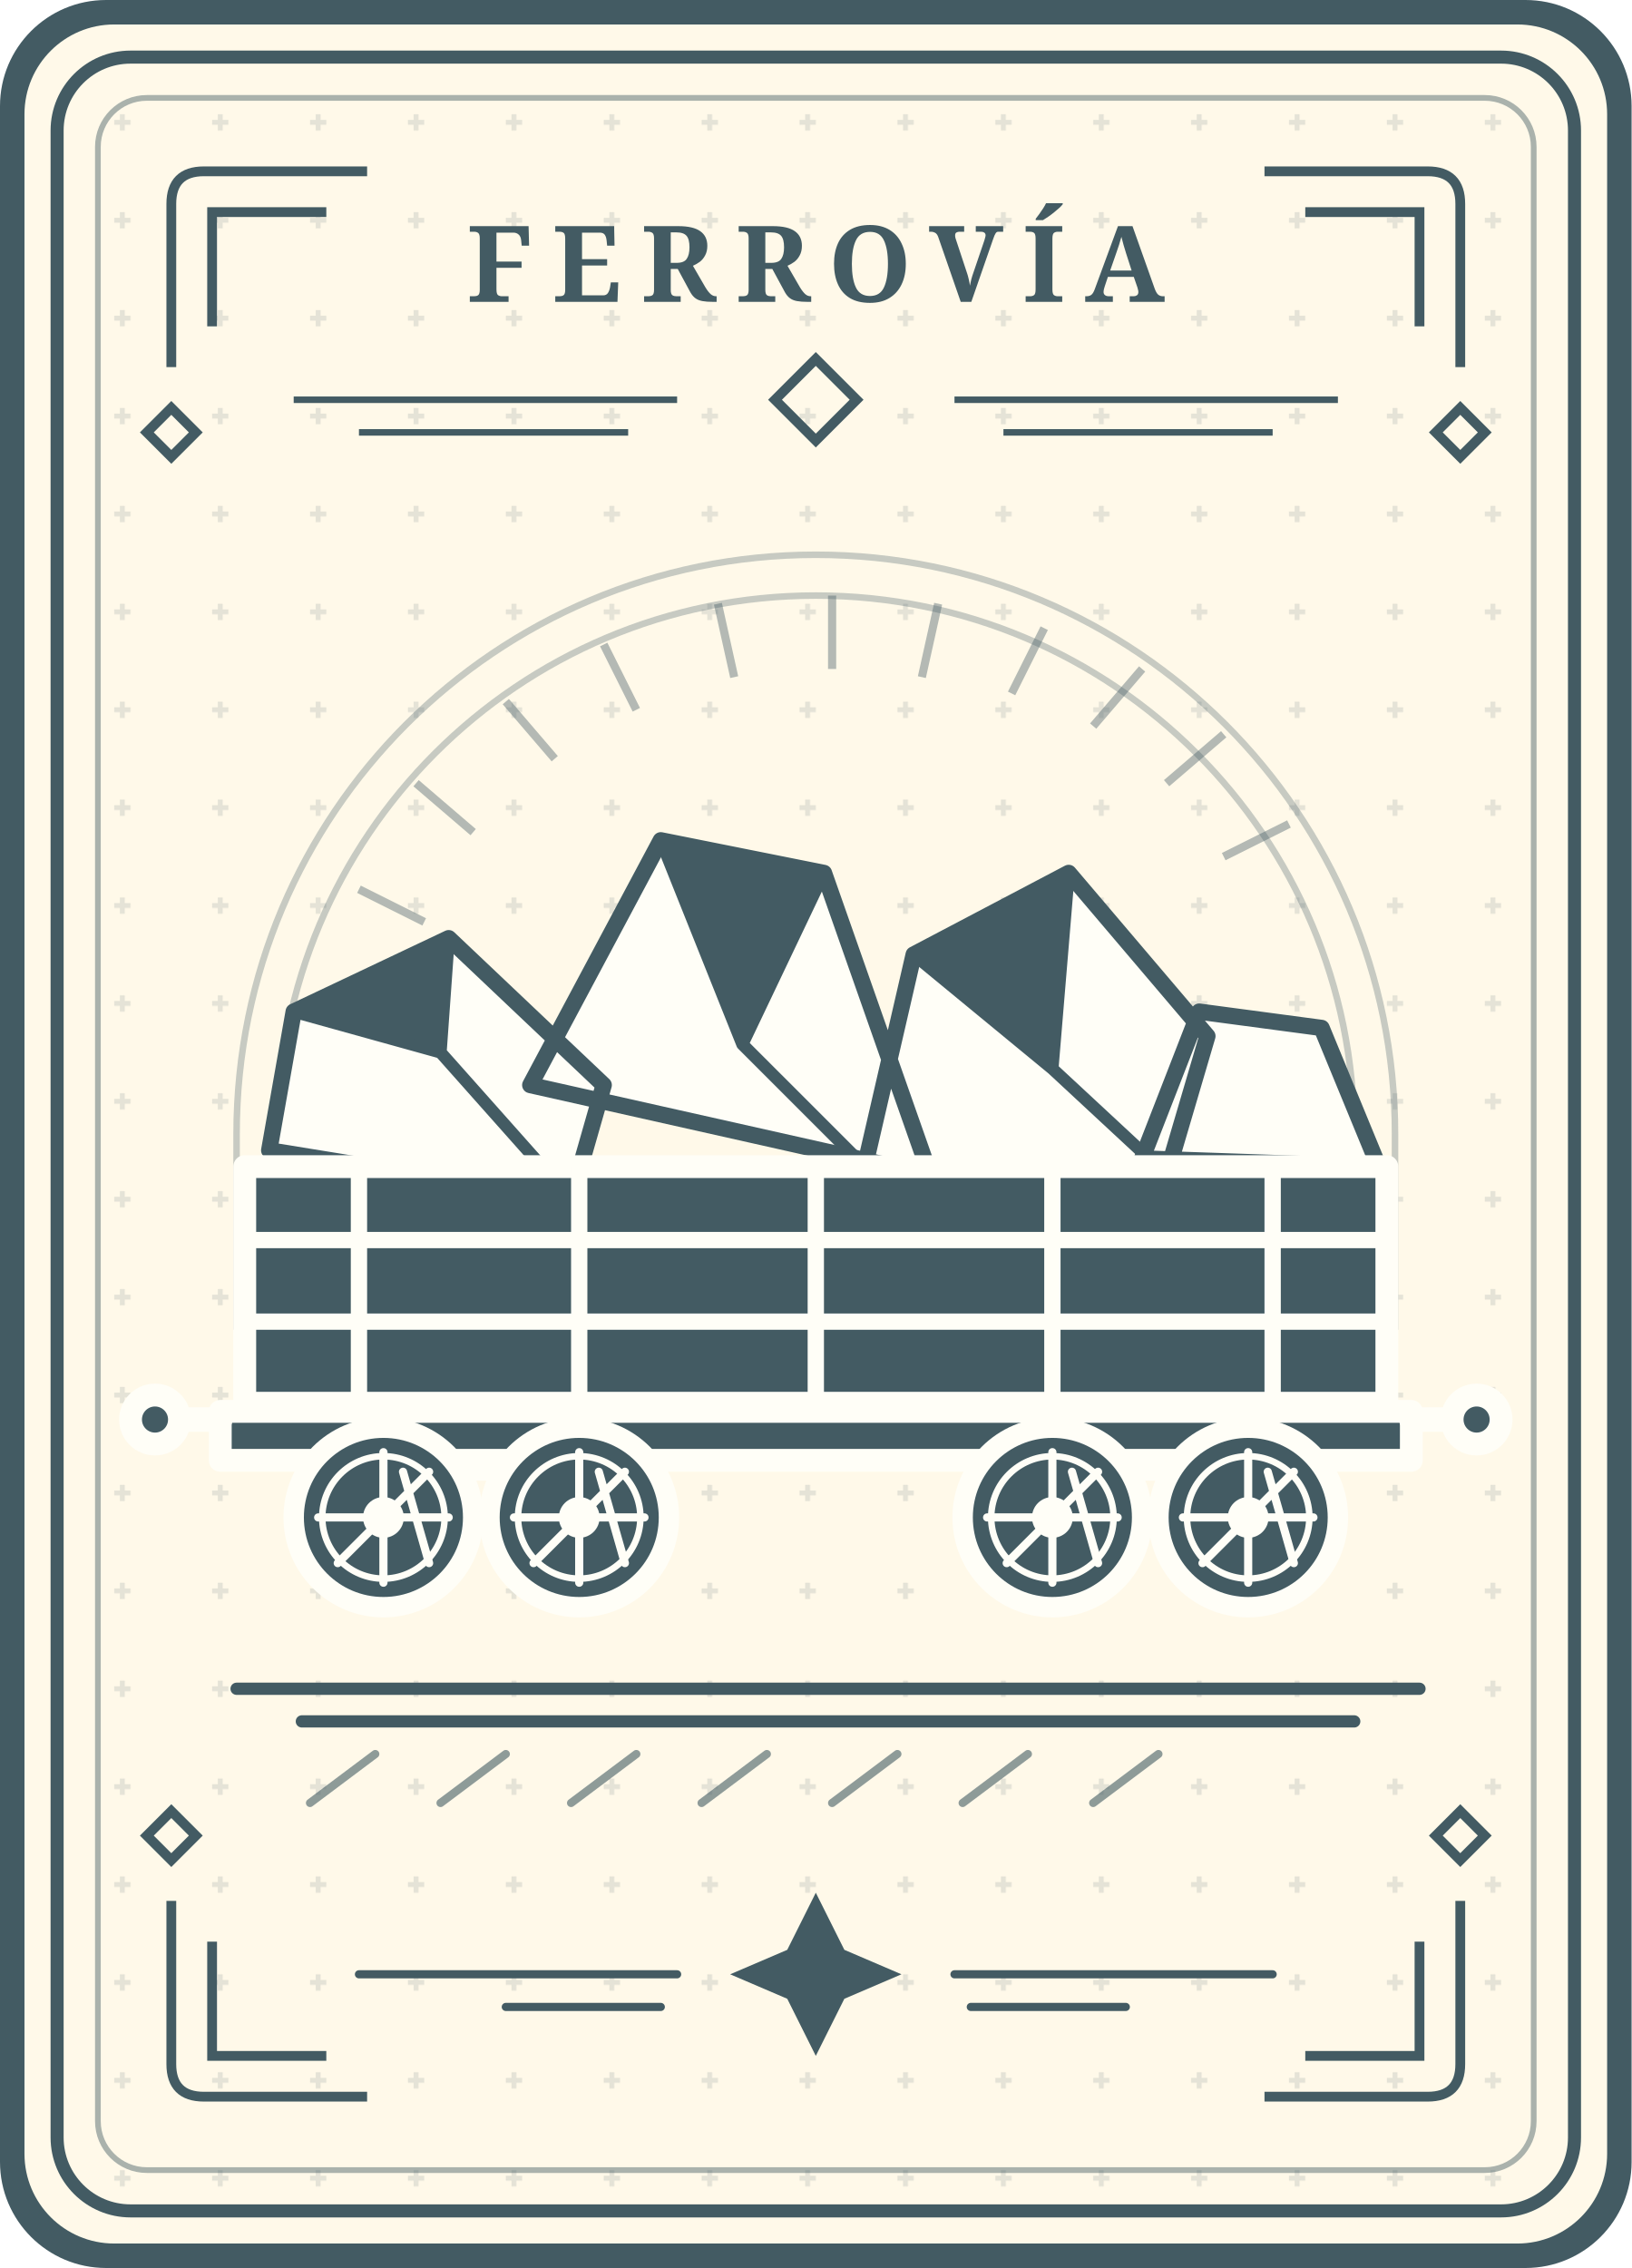
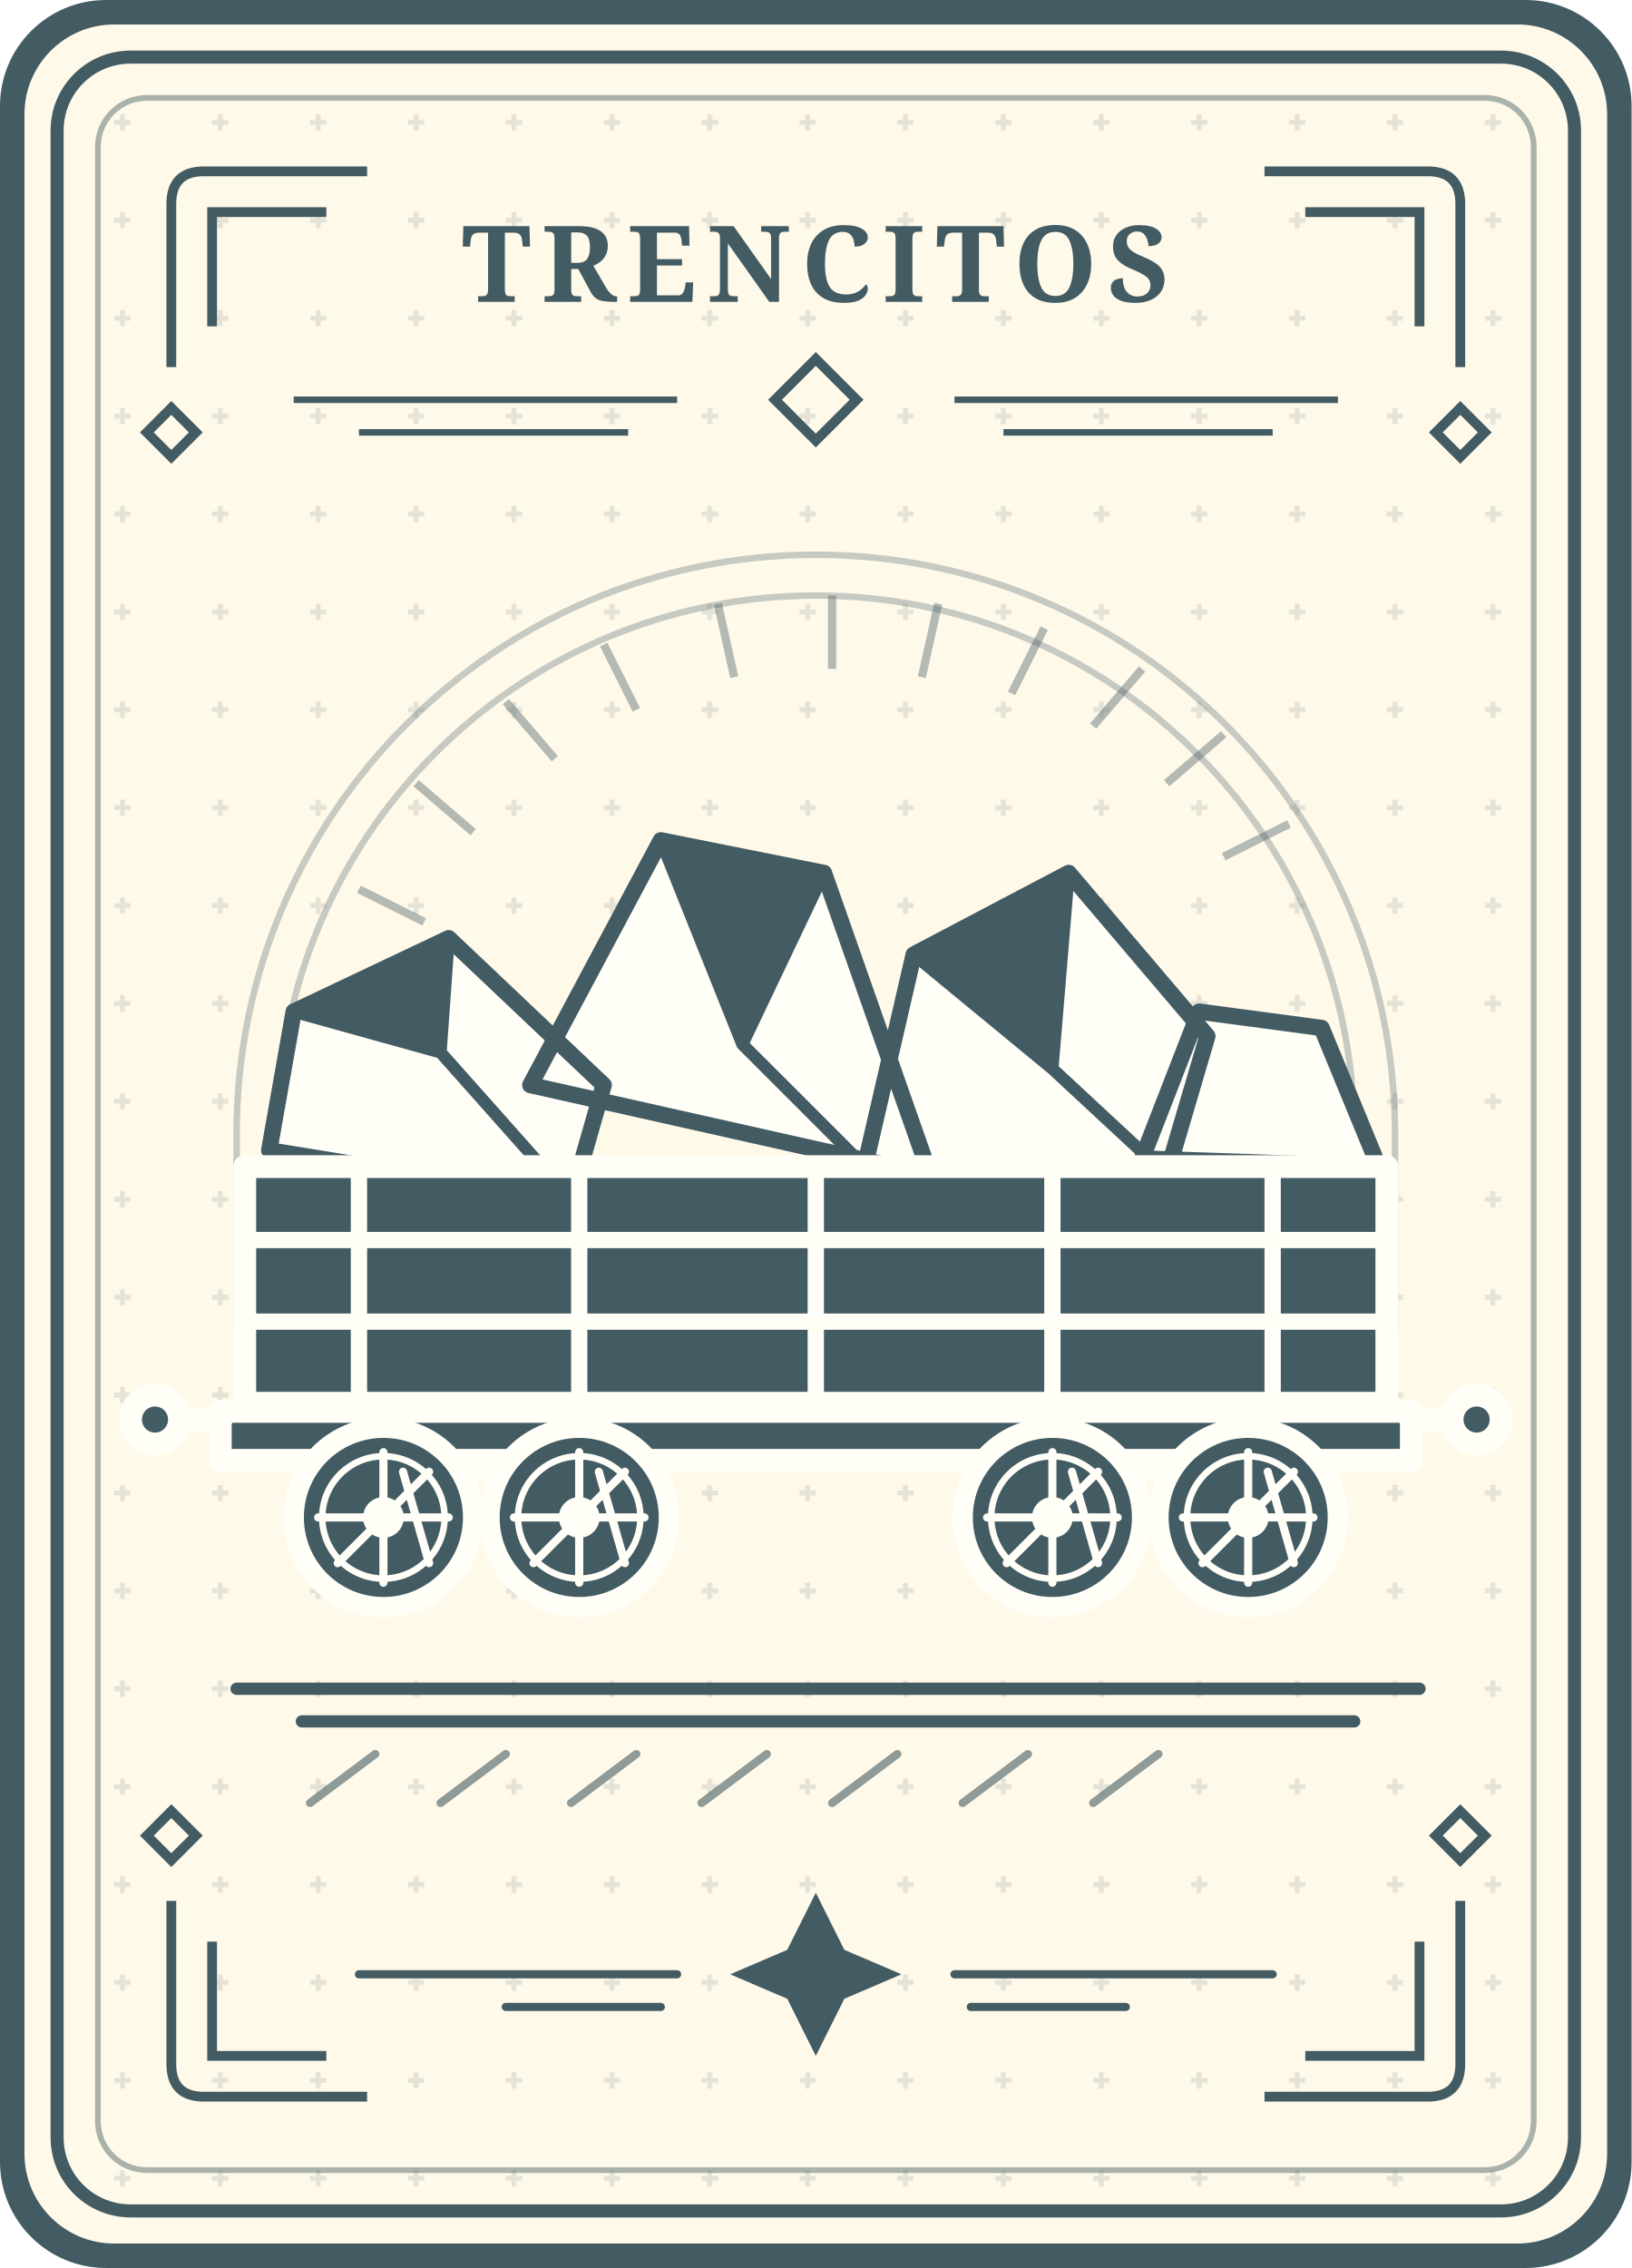
<svg xmlns="http://www.w3.org/2000/svg" viewBox="0 0 200 278" role="img" aria-label="Carta ferroviaria BLANCO">
  <defs>
    <pattern id="engraved-paper" width="12" height="12" patternUnits="userSpaceOnUse">
      <path d="M2 3h2M3 2v2" fill="none" stroke="#435b63" stroke-width=".6" opacity=".14" />
    </pattern>
    <path id="corner" d="M21 45V25q0-4 4-4h20M26 40V26h14M18 53l3-3 3 3-3 3Z" />
  </defs>
  <rect width="200" height="278" rx="13" fill="#435b63" />
  <rect id="suit-field" x="3" y="3" width="194" height="272" rx="11" fill="#fff9e9" />
  <rect x="7" y="7" width="186" height="264" rx="9" fill="url(#engraved-paper)" stroke="#435b63" stroke-width="1.6" />
  <rect x="12" y="12" width="176" height="254" rx="6" fill="none" stroke="#435b63" stroke-opacity=".45" stroke-width=".7" />
  <g fill="none" stroke="#435b63" stroke-width="1.2">
    <use href="#corner" />
    <use href="#corner" transform="translate(200 0) scale(-1 1)" />
    <use href="#corner" transform="translate(0 278) scale(1 -1)" />
    <use href="#corner" transform="translate(200 278) scale(-1 -1)" />
  </g>
-   <text x="100" y="37" text-anchor="middle" font-family="Georgia,serif" font-weight="bold" font-size="13" letter-spacing="2.4" fill="#435b63">FERROVÍA</text>
+   <text x="100" y="37" text-anchor="middle" font-family="Georgia,serif" font-weight="bold" font-size="13" letter-spacing="1.3" fill="#435b63">TRENCITOS</text>
  <g fill="none" stroke="#435b63">
    <path d="M36 49H83m34 0h47M44 53H77m46 0h33" stroke-width=".8" />
    <path d="M100 44l5 5-5 5-5-5Z" stroke-width="1.2" />
    <path d="M29 163V139a71 71 0 0 1 142 0v24M34 160V139a66 66 0 0 1 132 0v21" opacity=".3" stroke-width=".8" />
    <path d="M44 109l8 4m-1-17 7 6m4-16 6 7m6-14 4 8m10-13 2 9m12-10v9m13-8-2 9m15-6-4 8m16-3-6 7m16 1-7 6m15 5-8 4" opacity=".4" stroke-width="1" />
  </g>
  <g id="wagon-white" data-cargo="piedra" stroke-linejoin="round" stroke-linecap="round">
    <g fill="#435b63" stroke="#fffef7" stroke-width="2.8">
      <path d="M33 141l3-17 19-9 19 18-4 14Zm32-8 16-30 20 4 13 37Zm41 10 6-26 19-10 17 20-5 17Zm34-1 7-18 15 2 7 17Z" fill="#fffef7" stroke="#435b63" stroke-width="2" />
      <path d="M36 124l18 5 1-14m-1 14 16 18m11-44 10 25 10-21m-10 21 15 15m6-26 17 14 2-24m-2 24 14 13" stroke="#435b63" stroke-width="1.5" />
      <path d="M30 143H170v29H30Z" />
      <path d="M30 152H170m-140 10H170M44 143v29m27-29v29m29-29v29m29-29v29m27-29v29" stroke-width="2" />
      <path d="M27 173H173v6H27Z" />
      <path d="M21 174H27m146 0h6M42 180H77m46 0h35" stroke-width="3" />
      <circle cx="19" cy="174" r="3" />
      <circle cx="181" cy="174" r="3" />
    </g>
    <g transform="translate(47 186)">
      <circle r="11" fill="#435b63" stroke="#fffef7" stroke-width="2.5" />
      <circle r="7.5" fill="none" stroke="#fffef7" stroke-width=".8" />
      <path d="M0-8V8M-8 0H8m-5.6-5.6L5.6 5.6m-11.2 0L5.6-5.6" stroke="#fffef7" stroke-width="1" />
      <circle r="2.5" fill="#fffef7" />
    </g>
    <g transform="translate(71 186)">
      <circle r="11" fill="#435b63" stroke="#fffef7" stroke-width="2.5" />
      <circle r="7.5" fill="none" stroke="#fffef7" stroke-width=".8" />
      <path d="M0-8V8M-8 0H8m-5.6-5.6L5.6 5.6m-11.2 0L5.6-5.6" stroke="#fffef7" stroke-width="1" />
      <circle r="2.5" fill="#fffef7" />
    </g>
    <g transform="translate(129 186)">
      <circle r="11" fill="#435b63" stroke="#fffef7" stroke-width="2.5" />
      <circle r="7.5" fill="none" stroke="#fffef7" stroke-width=".8" />
      <path d="M0-8V8M-8 0H8m-5.6-5.6L5.6 5.6m-11.2 0L5.6-5.6" stroke="#fffef7" stroke-width="1" />
      <circle r="2.5" fill="#fffef7" />
    </g>
    <g transform="translate(153 186)">
      <circle r="11" fill="#435b63" stroke="#fffef7" stroke-width="2.5" />
      <circle r="7.5" fill="none" stroke="#fffef7" stroke-width=".8" />
      <path d="M0-8V8M-8 0H8m-5.6-5.6L5.6 5.6m-11.2 0L5.6-5.6" stroke="#fffef7" stroke-width="1" />
      <circle r="2.5" fill="#fffef7" />
    </g>
  </g>
  <g id="rail-ornament" fill="none" stroke="#435b63" stroke-linecap="round">
    <path d="M29 207H174m-137 4h129" stroke-width="1.5" />
    <path d="M46 215l-8 6m24-6-8 6m24-6-8 6m24-6-8 6m24-6-8 6m24-6-8 6m24-6-8 6" stroke-width="1" opacity=".6" />
    <path d="M44 242H83m34 0h39M62 246H81m38 0h19" stroke-width="1" />
    <path d="M100 232l3.5 7 7 3-7 3-3.5 7-3.5-7-7-3 7-3Z" fill="#435b63" stroke="none" />
  </g>
</svg>
